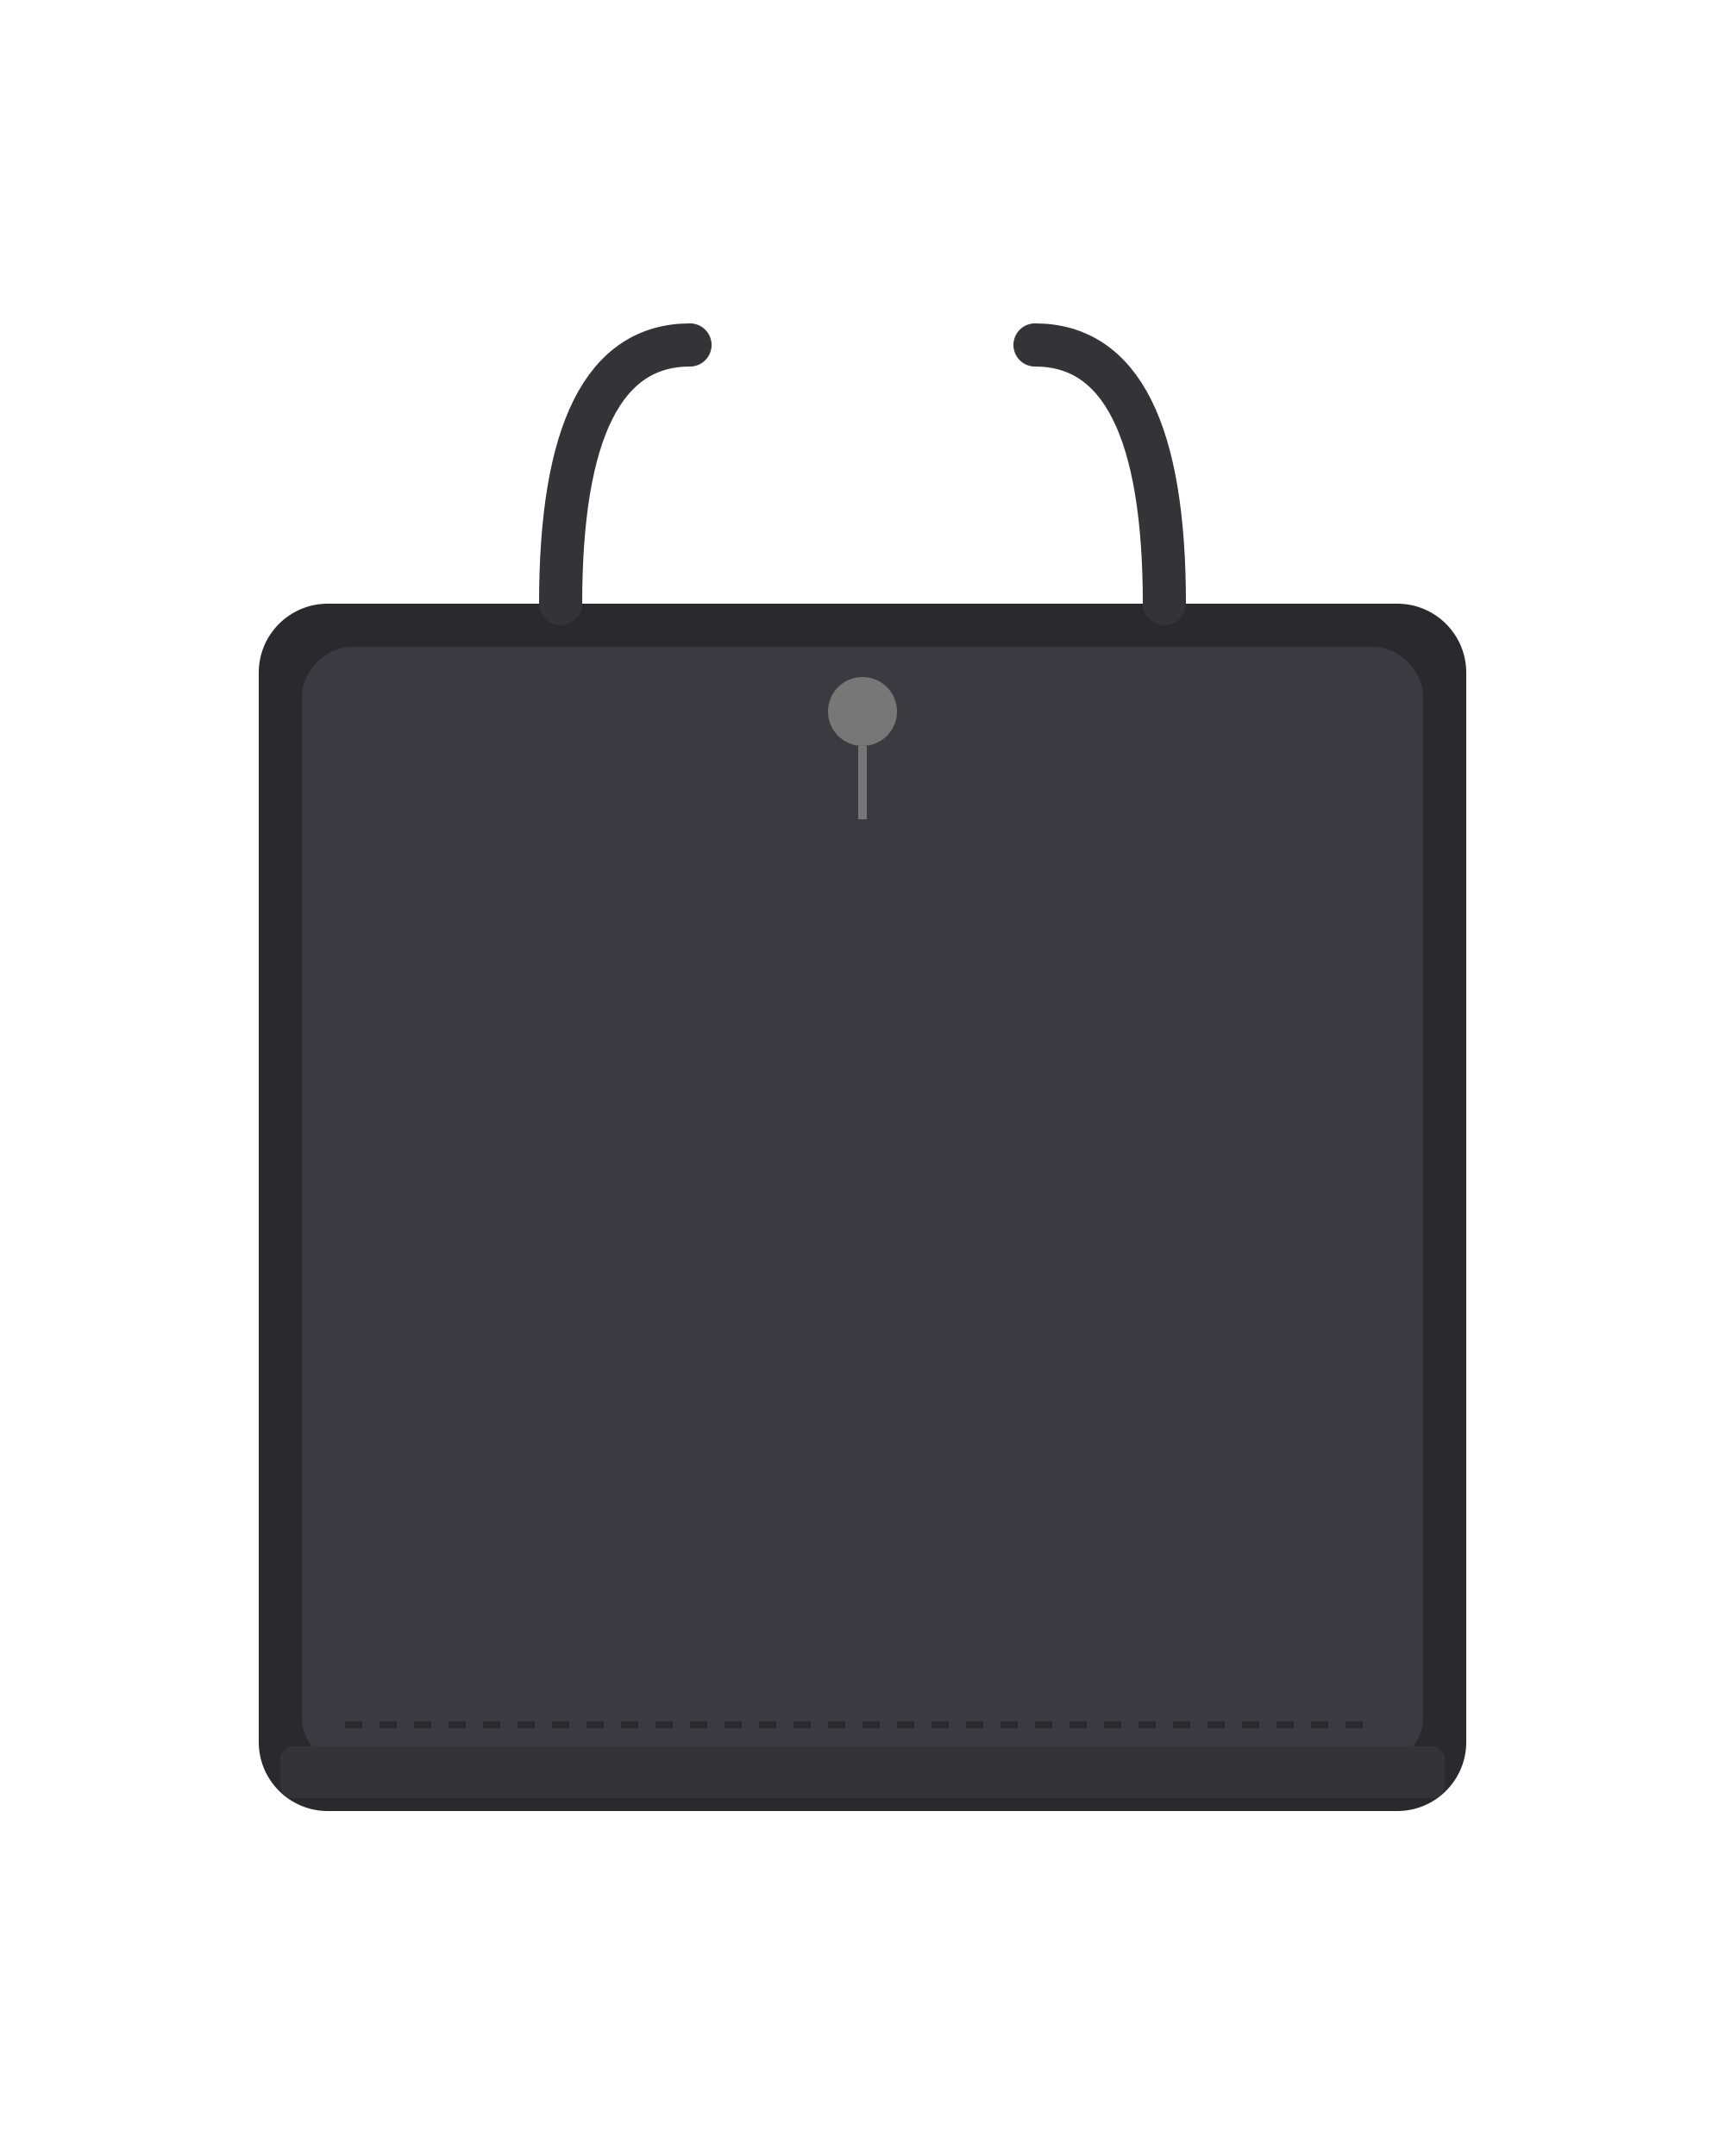
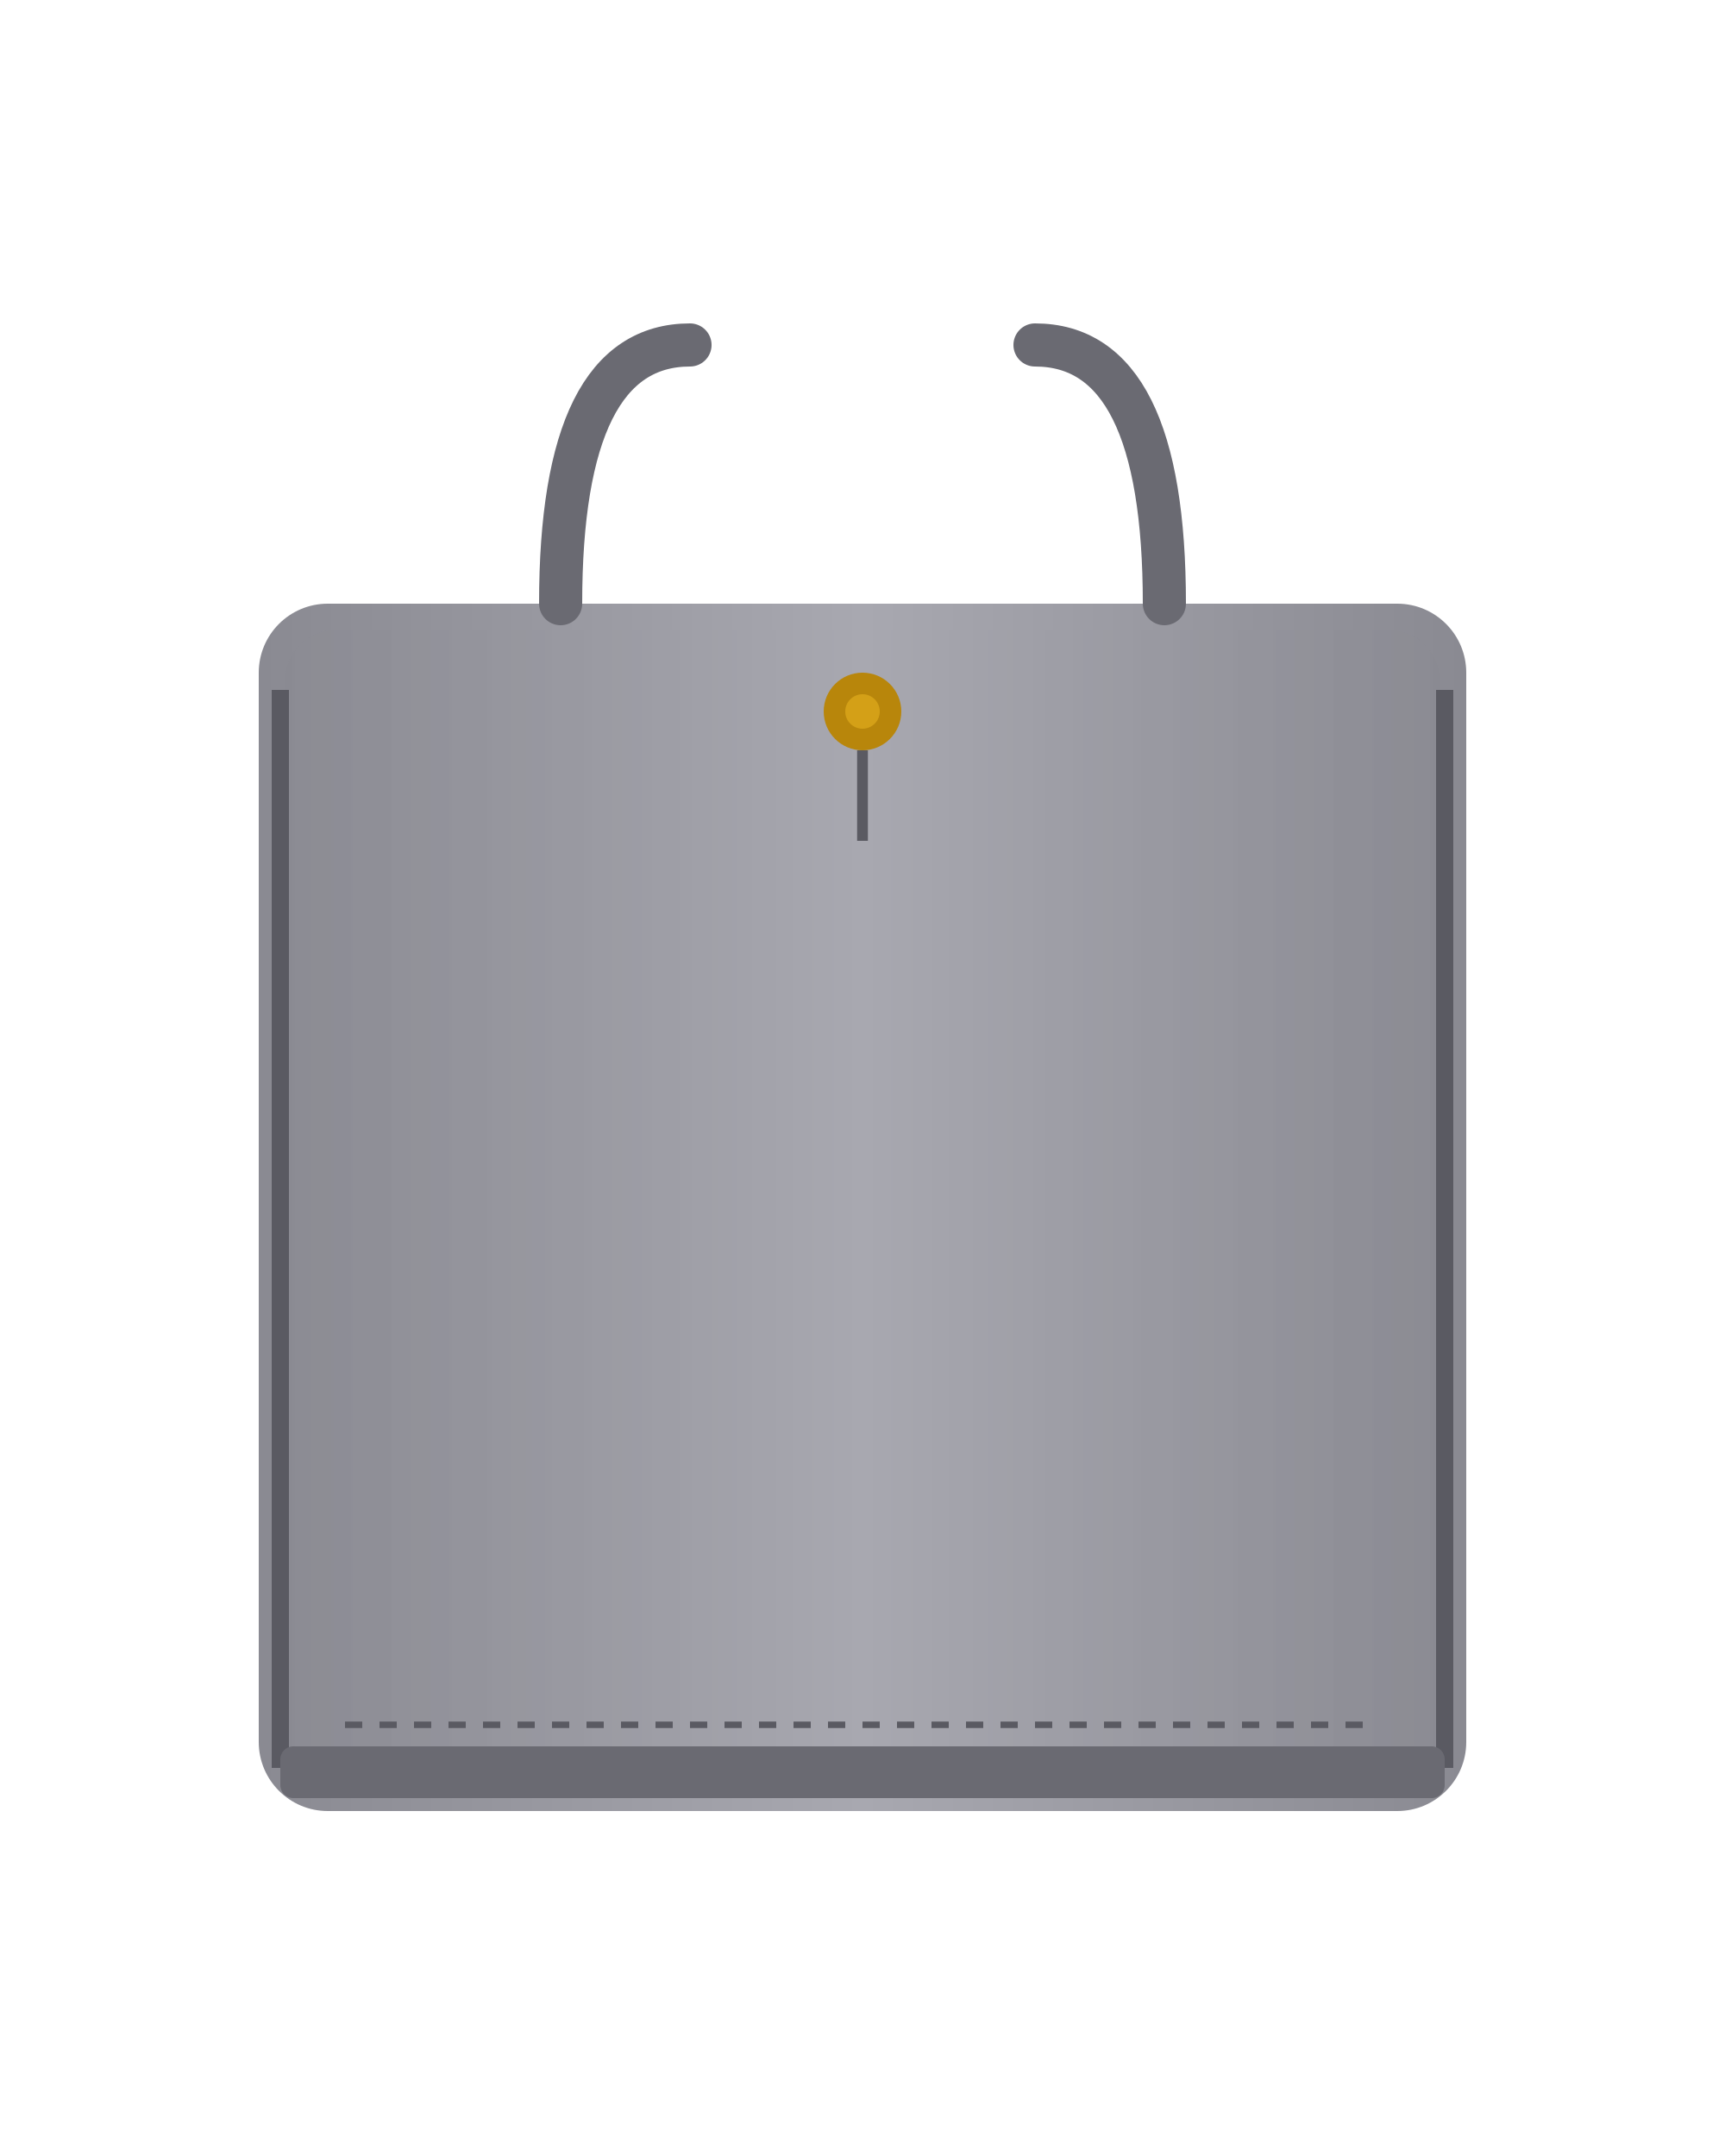
<svg xmlns="http://www.w3.org/2000/svg" width="400" height="500" viewBox="0 0 400 500" fill="none">
-   <rect x="60" y="140" width="280" height="280" rx="16" fill="#2A2A2E" />
-   <rect x="70" y="150" width="260" height="260" rx="12" fill="#3A3A40" />
-   <path d="M130 140 Q130 80 160 80" stroke="#333338" stroke-width="10" fill="none" stroke-linecap="round" />
-   <path d="M270 140 Q270 80 240 80" stroke="#333338" stroke-width="10" fill="none" stroke-linecap="round" />
-   <circle cx="200" cy="165" r="8" fill="#777" />
-   <line x1="200" y1="173" x2="200" y2="190" stroke="#777" stroke-width="2" />
-   <line x1="65" y1="160" x2="65" y2="410" stroke="#2A2A2E" stroke-width="4" />
-   <line x1="335" y1="160" x2="335" y2="410" stroke="#2A2A2E" stroke-width="4" />
-   <rect x="65" y="405" width="270" height="12" rx="3" fill="#333338" />
-   <path d="M80 400 L200 400 L320 400" stroke="#2A2A2E" stroke-width="1.5" stroke-dasharray="4,4" />
+   <defs>
+     <linearGradient id="bodyG" x1="0" y1="0" x2="1" y2="0">
+       <stop offset="0%" stop-color="#8A8A92" />
+       <stop offset="50%" stop-color="#A8A8B0" />
+       <stop offset="100%" stop-color="#8A8A92" />
+     </linearGradient>
+   </defs>
+   <rect x="60" y="140" width="280" height="280" rx="16" fill="url(#bodyG)" />
+   <rect x="66" y="146" width="268" height="268" rx="12" fill="url(#bodyG)" opacity="0.4" />
+   <path d="M130 140 Q130 80 160 80" stroke="#6A6A72" stroke-width="10" fill="none" stroke-linecap="round" />
+   <path d="M270 140 Q270 80 240 80" stroke="#6A6A72" stroke-width="10" fill="none" stroke-linecap="round" />
+   <circle cx="200" cy="165" r="9" fill="#B8860B" />
+   <circle cx="200" cy="165" r="4" fill="#D4A017" />
+   <line x1="200" y1="174" x2="200" y2="195" stroke="#5A5A62" stroke-width="2.5" />
+   <line x1="65" y1="160" x2="65" y2="410" stroke="#5A5A62" stroke-width="4" />
+   <line x1="335" y1="160" x2="335" y2="410" stroke="#5A5A62" stroke-width="4" />
+   <rect x="65" y="405" width="270" height="12" rx="3" fill="#6A6A72" />
+   <path d="M80 400 L200 400 L320 400" stroke="#5A5A62" stroke-width="1.5" stroke-dasharray="4,4" />
</svg>
